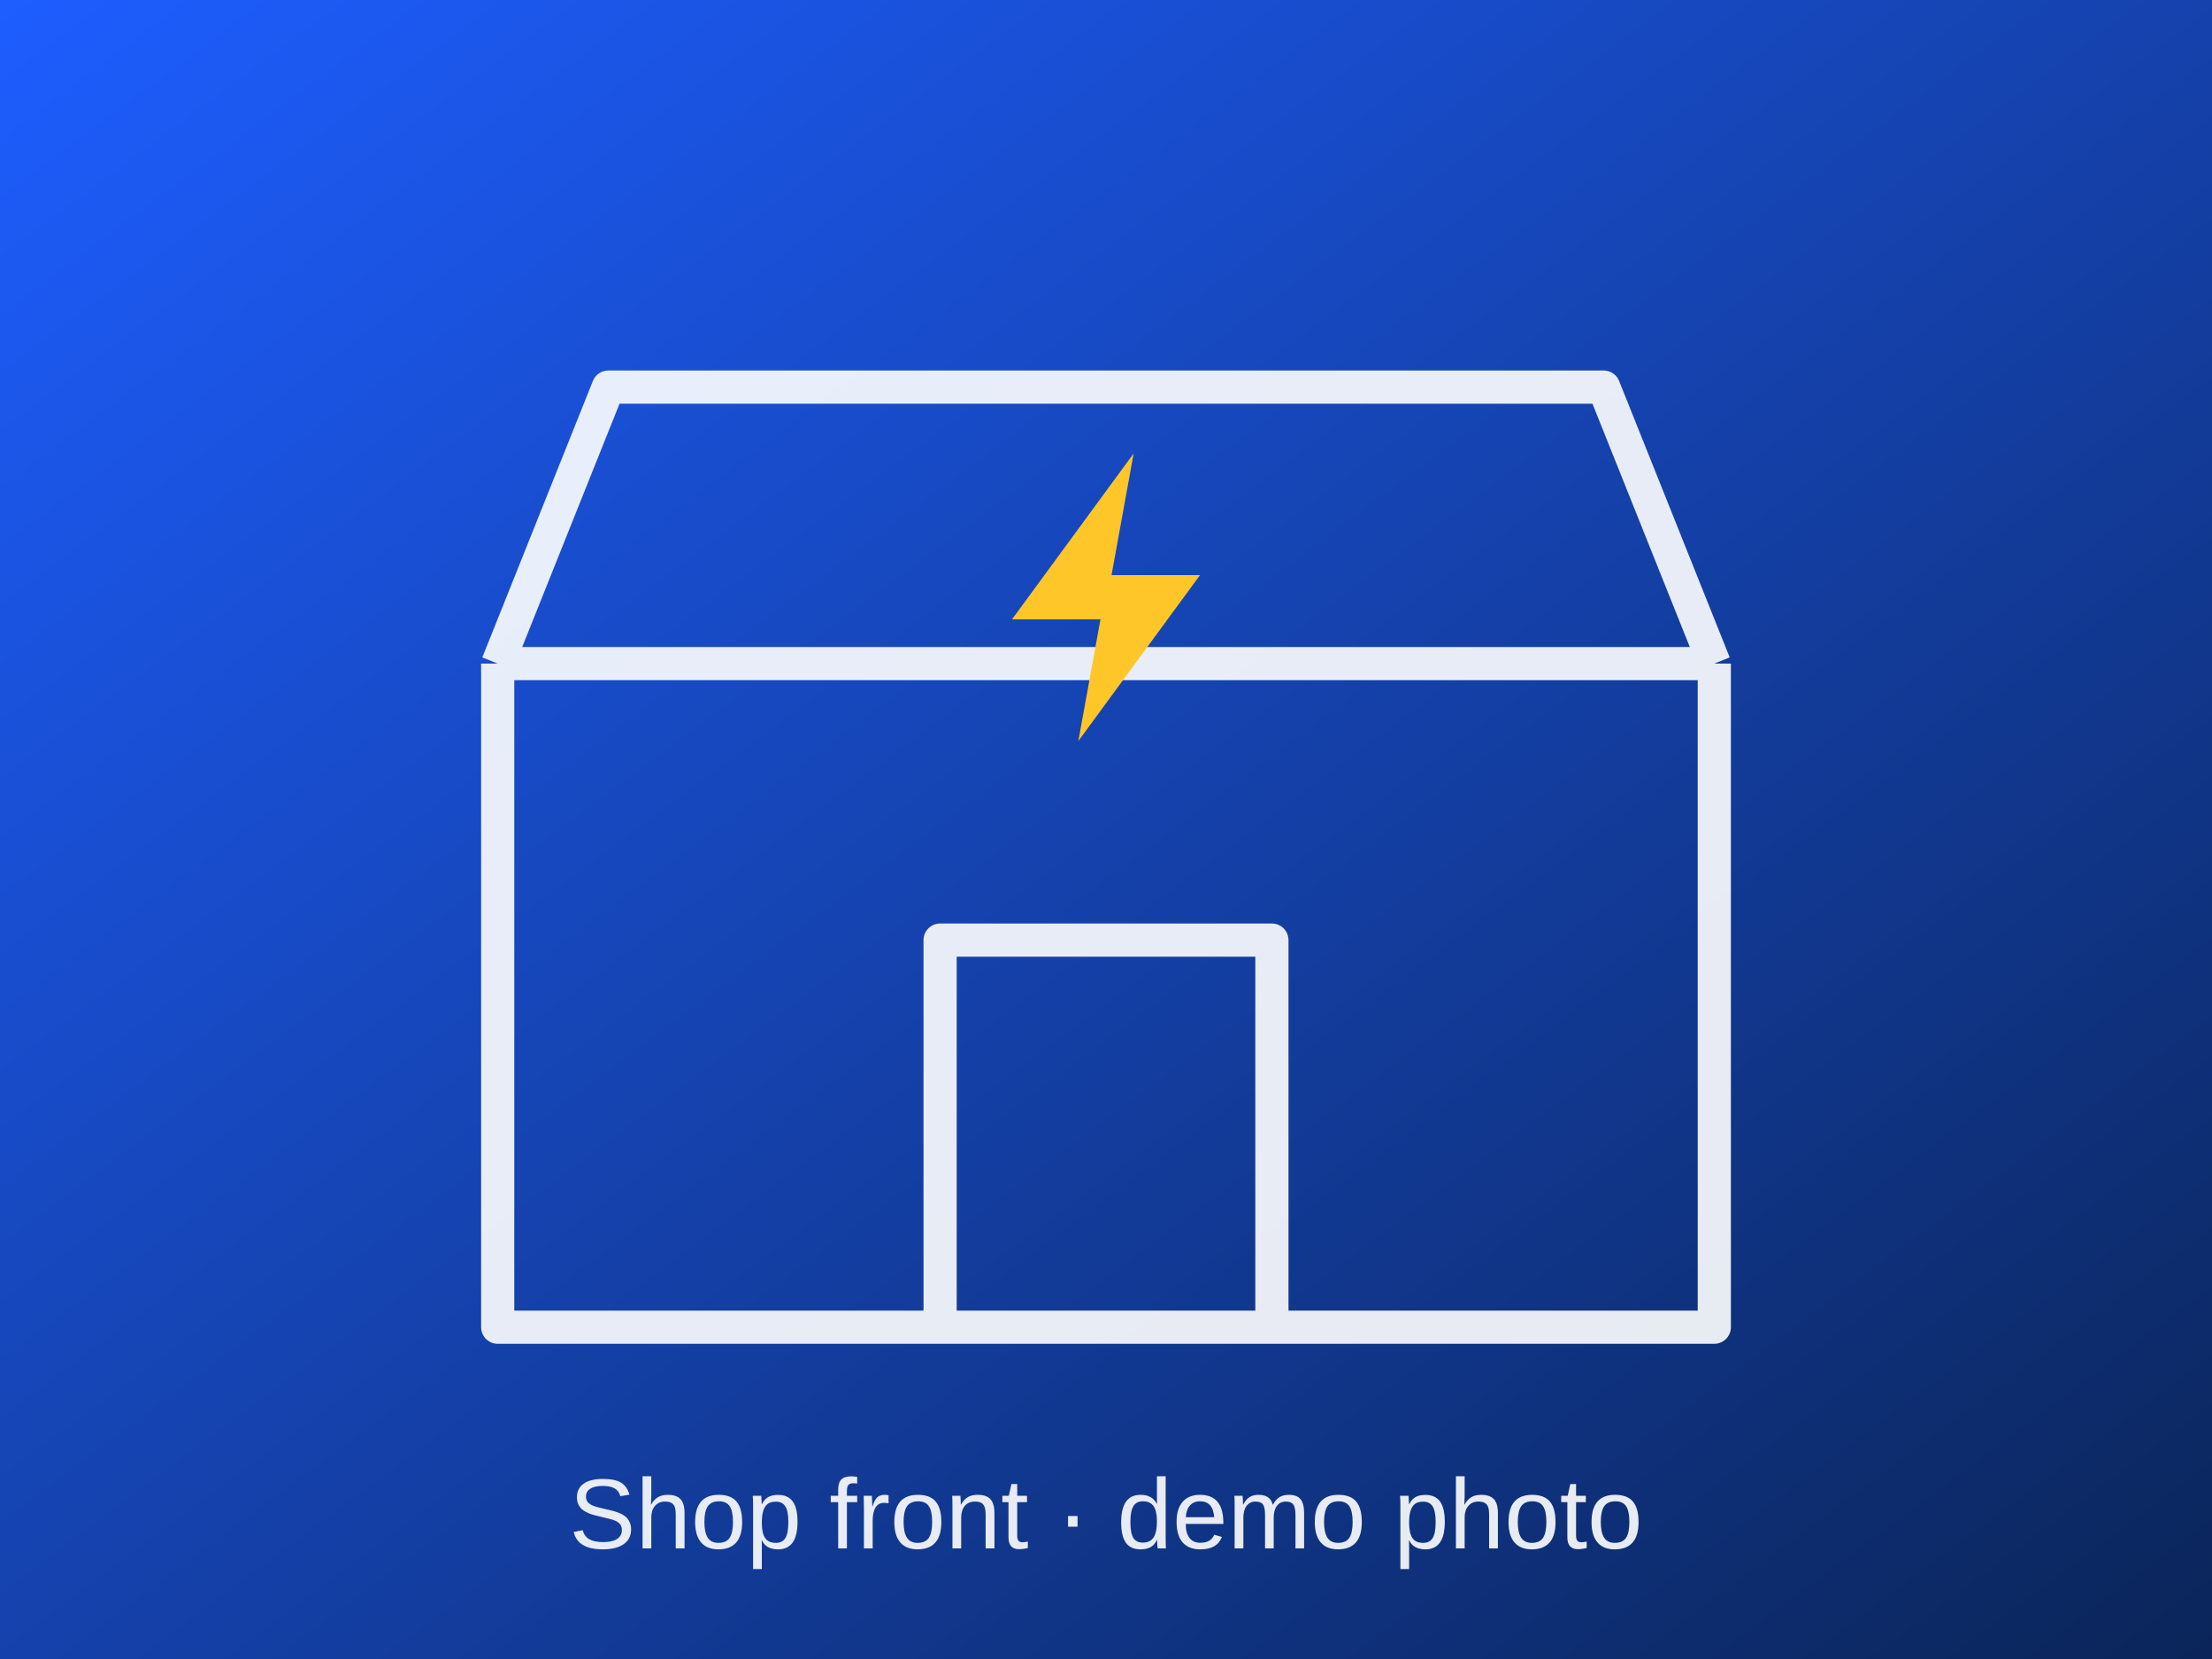
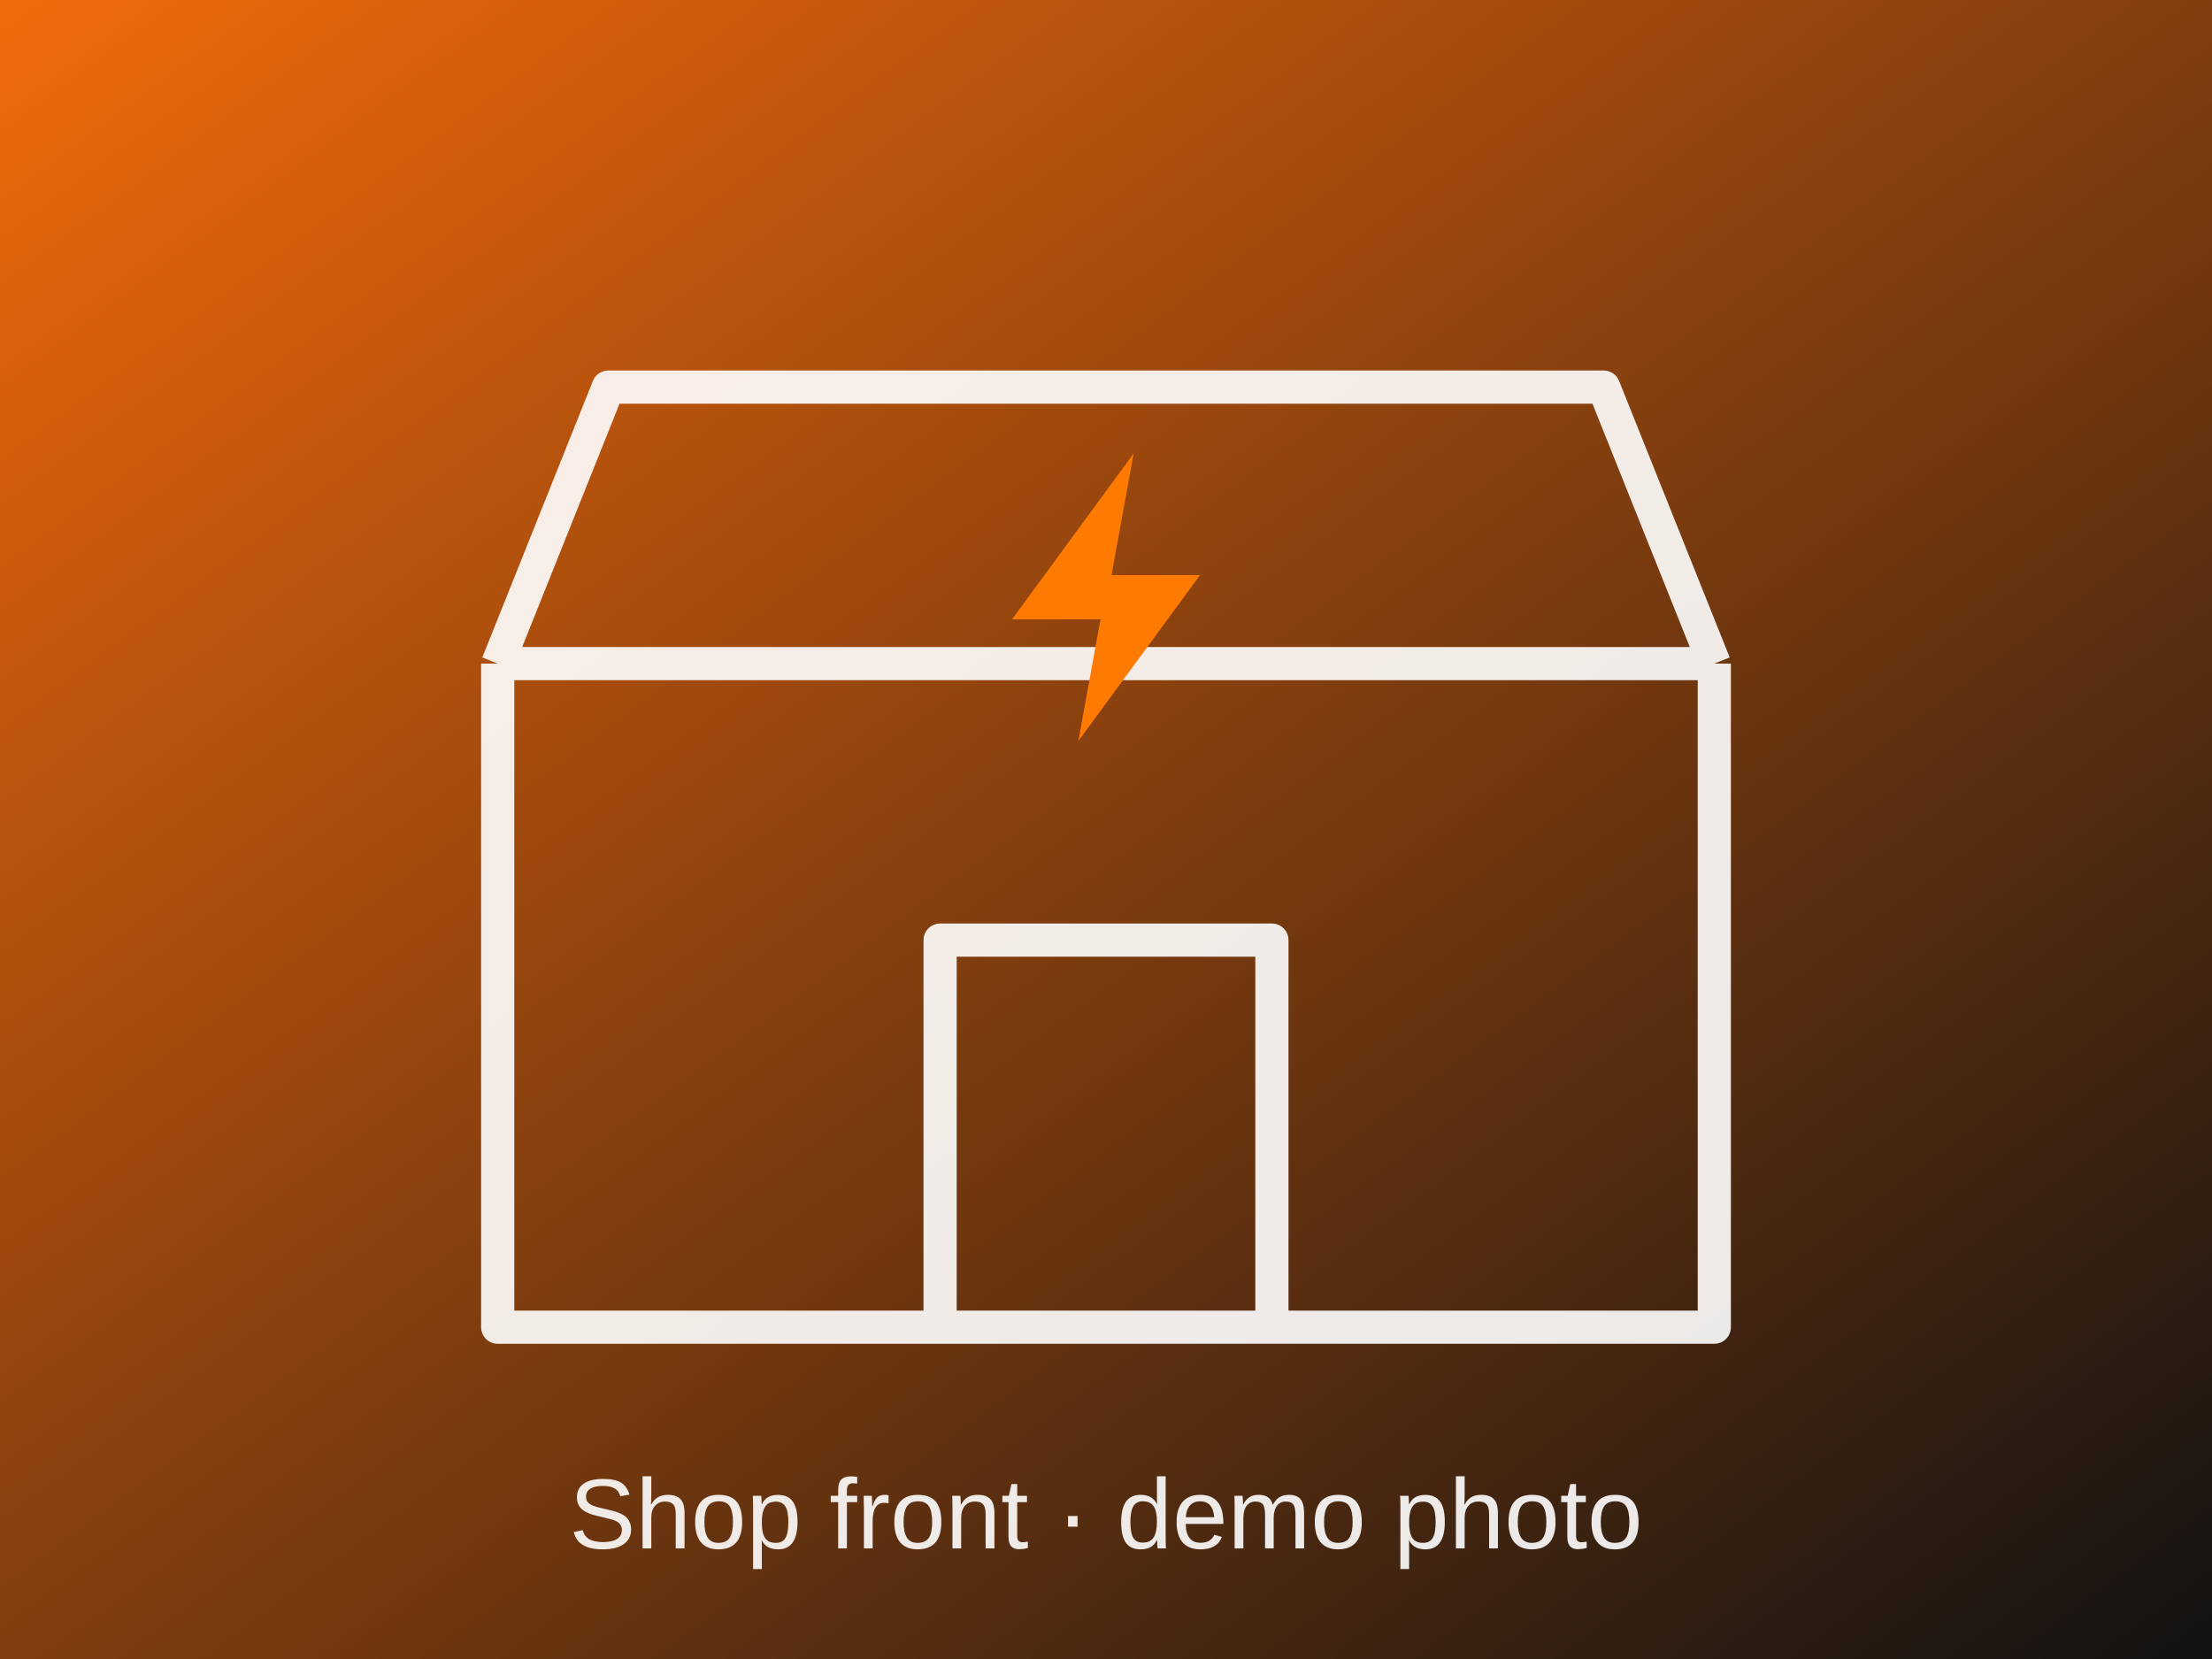
<svg xmlns="http://www.w3.org/2000/svg" viewBox="0 0 400 300">
  <defs>
    <linearGradient id="g" x1="0" y1="0" x2="1" y2="1">
-       <stop offset="0" stop-color="#1E5EFF" />
-       <stop offset="1" stop-color="#0B2559" />
+       <stop offset="0" stop-color="#F26A0B" />
+       <stop offset="1" stop-color="#121212" />
    </linearGradient>
  </defs>
  <rect width="400" height="300" fill="url(#g)" />
  <g fill="none" stroke="#fff" stroke-opacity=".9" stroke-width="6" stroke-linejoin="round">
    <path d="M90 120l20-50h180l20 50M90 120v120h220V120M90 120h220M170 240v-70h60v70" />
  </g>
-   <path d="M205 82l-22 30h16l-4 22 22-30h-16z" fill="#FFC629" />
+   <path d="M205 82l-22 30h16l-4 22 22-30h-16z" fill="#FF7A00" />
  <text x="200" y="280" font-family="Arial" font-size="18" fill="#fff" text-anchor="middle" opacity=".9">Shop front · demo photo</text>
</svg>
